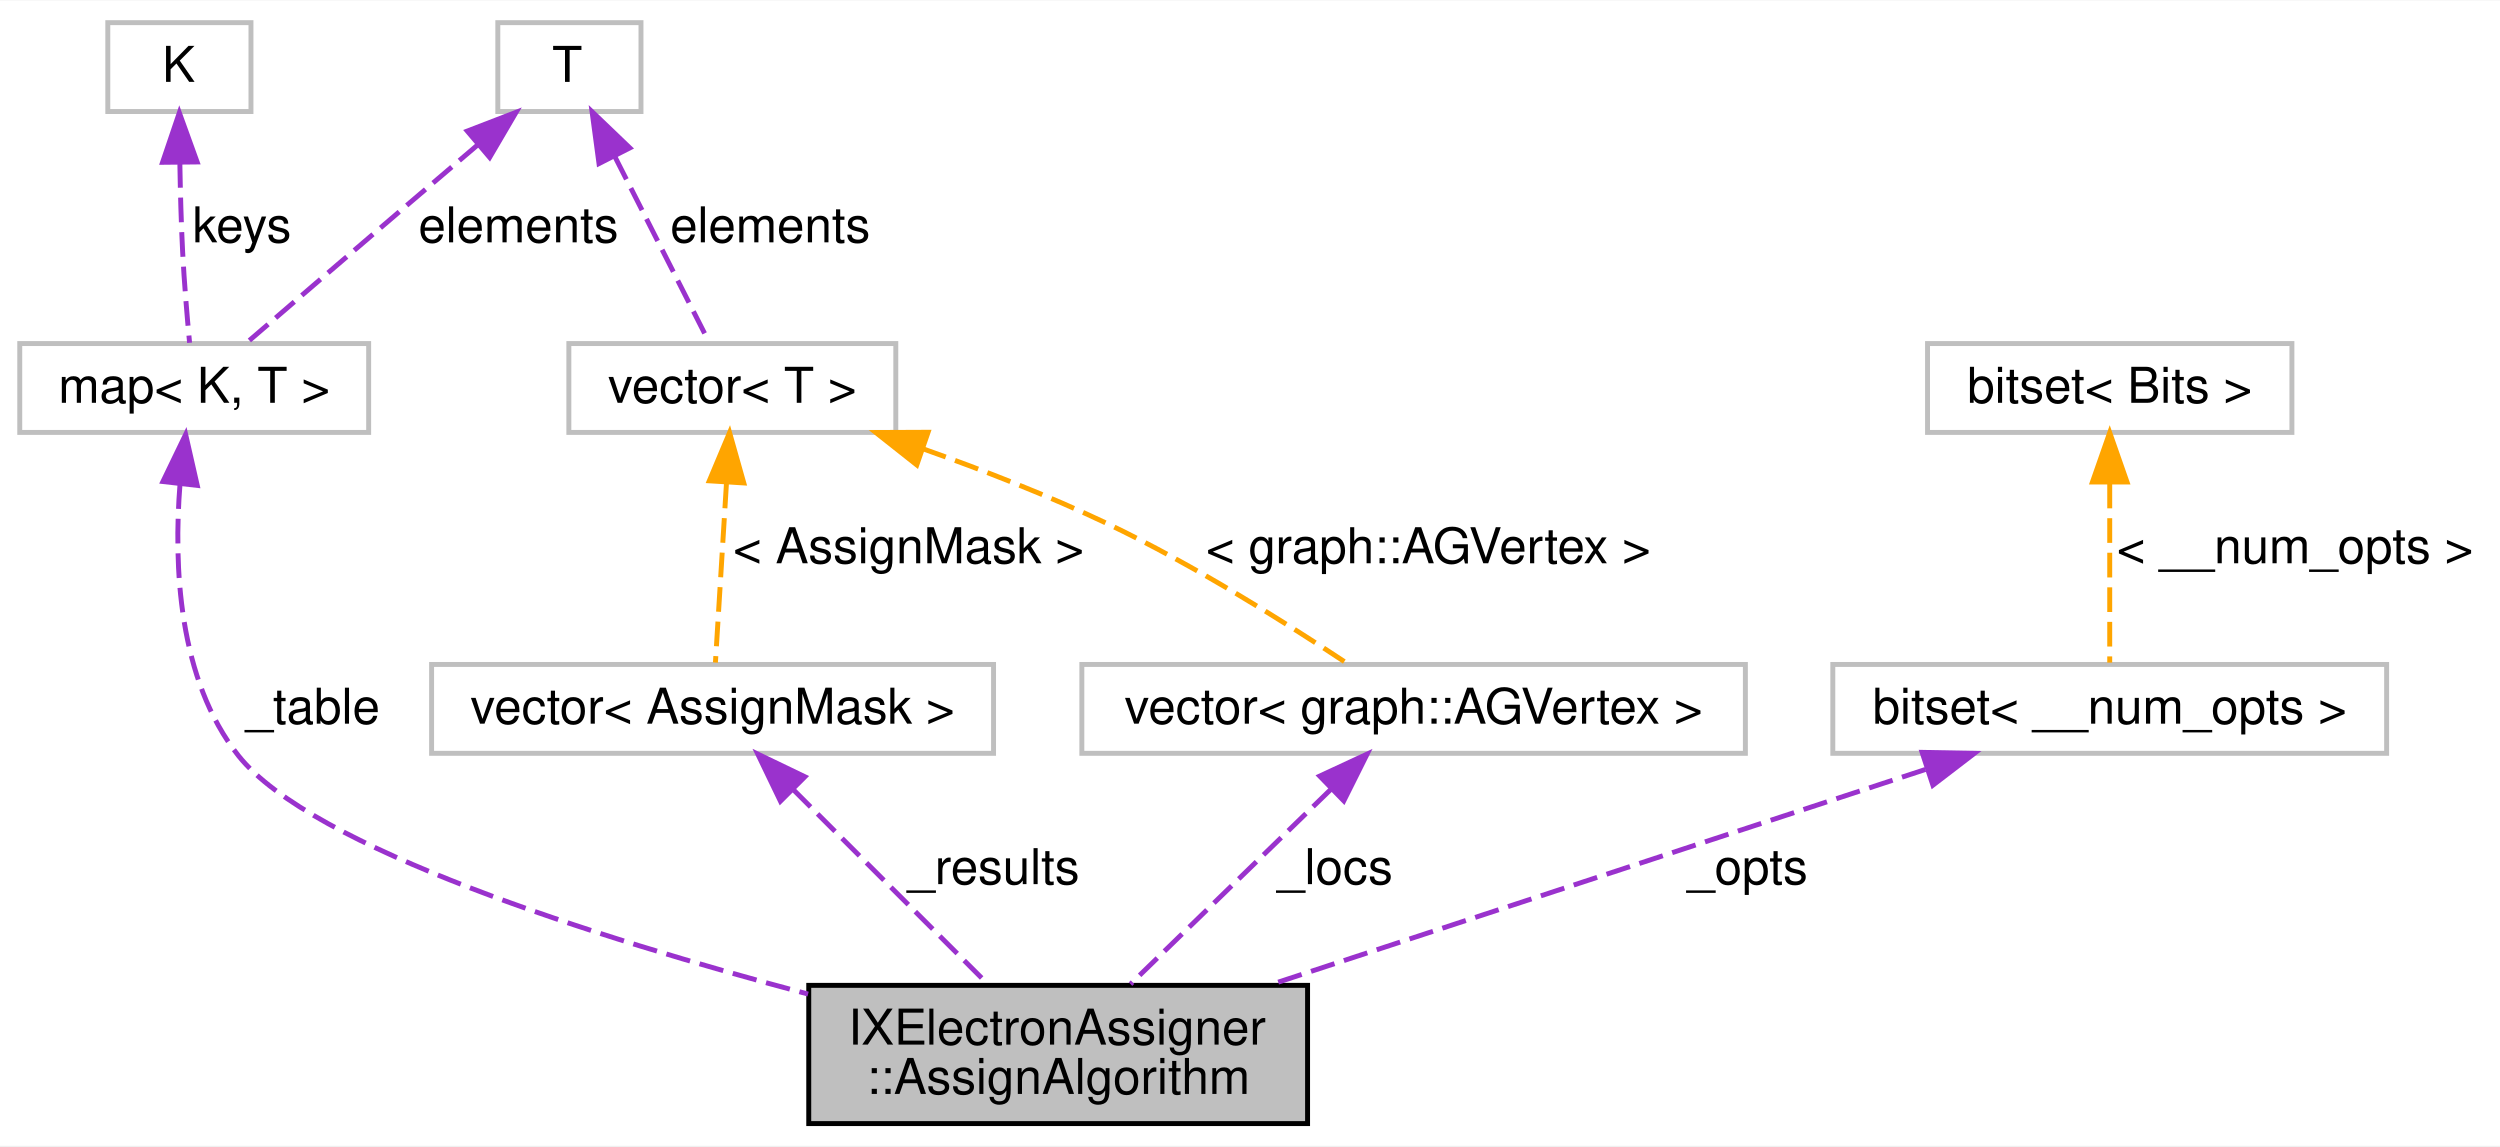
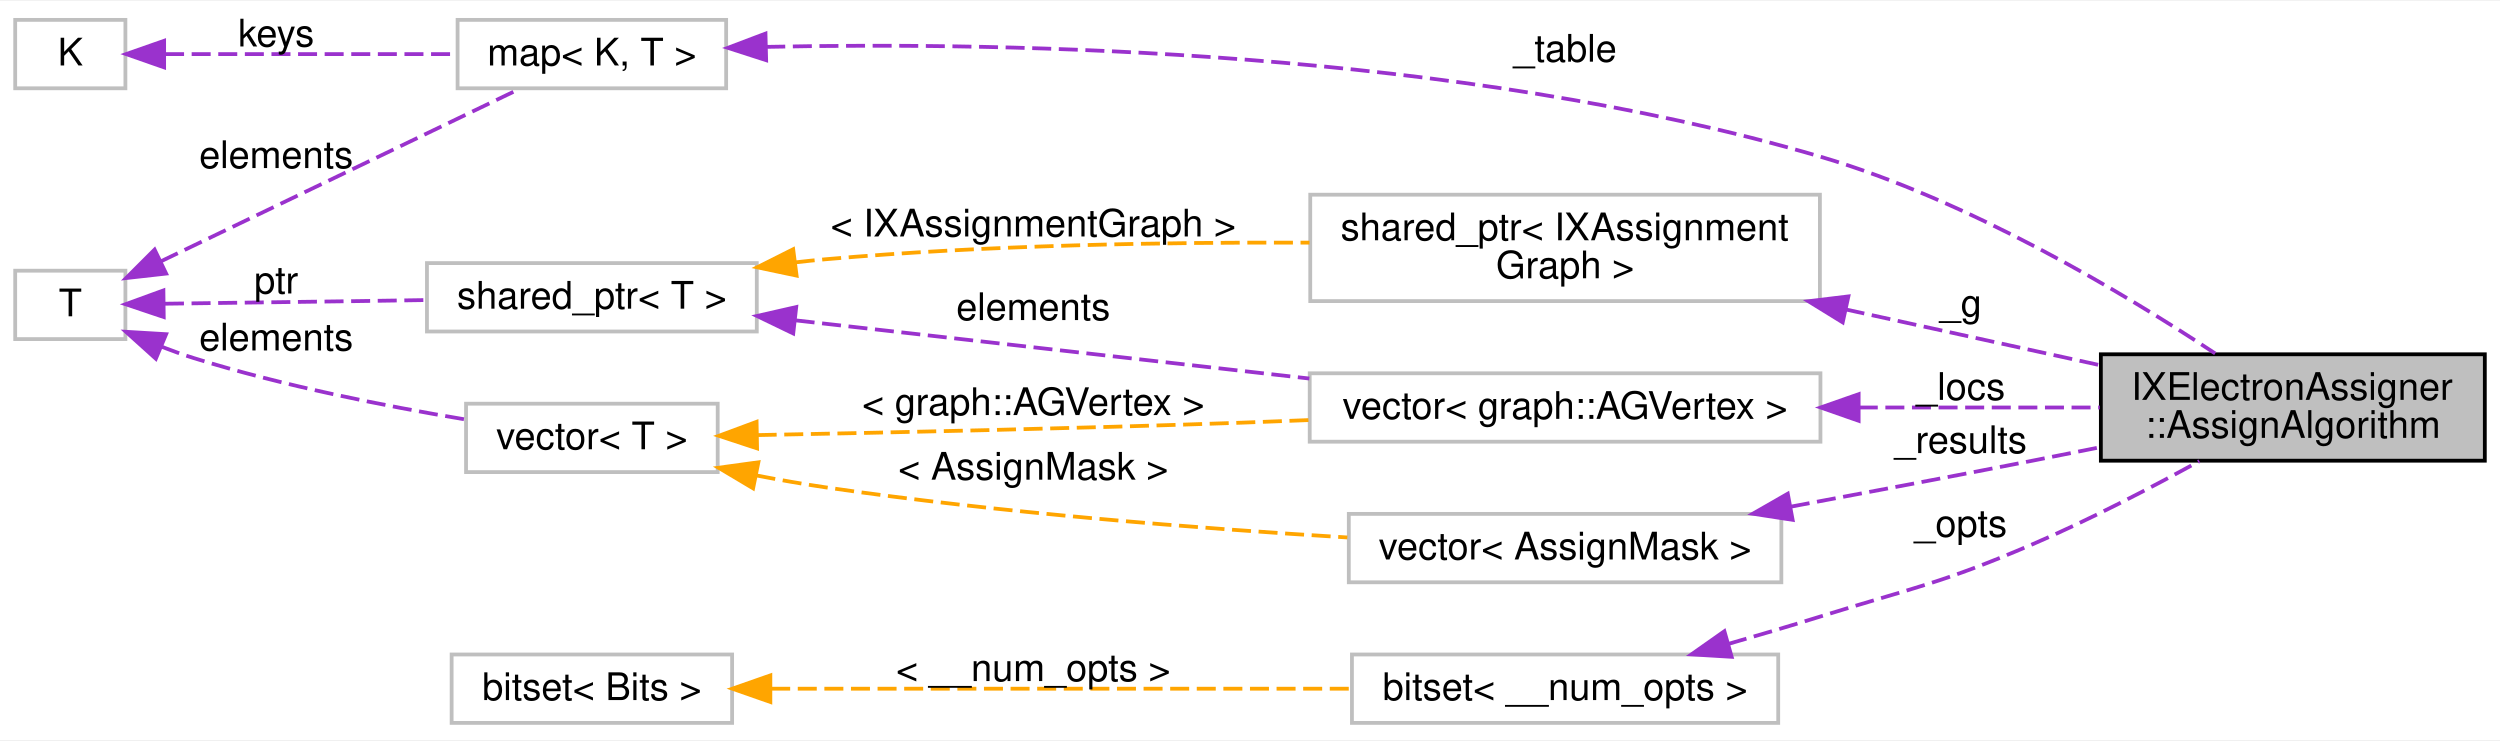
- <svg xmlns="http://www.w3.org/2000/svg" xmlns:xlink="http://www.w3.org/1999/xlink" width="506pt" height="232pt" viewBox="0.00 0.00 506.39 232.00">
-   <g id="graph0" class="graph" transform="scale(1 1) rotate(0) translate(4 228)">
-     <polygon fill="#ffffff" stroke="transparent" points="-4,4 -4,-228 502.39,-228 502.39,4 -4,4" />
+ <svg xmlns="http://www.w3.org/2000/svg" xmlns:xlink="http://www.w3.org/1999/xlink" width="658pt" height="195pt" viewBox="0.00 0.00 657.89 194.50">
+   <g id="graph0" class="graph" transform="scale(1 1) rotate(0) translate(4 190.5)">
+     <polygon fill="#ffffff" stroke="transparent" points="-4,4 -4,-190.5 653.893,-190.5 653.893,4 -4,4" />
    <g id="node1" class="node">
-       <polygon fill="#bfbfbf" stroke="#000000" points="159.817,-.5 159.817,-28.5 260.856,-28.5 260.856,-.5 159.817,-.5" />
-       <text text-anchor="start" x="167.817" y="-16.5" font-family="Helvetica,sans-Serif" font-size="10.00" fill="#000000">IXElectronAssigner</text>
-       <text text-anchor="middle" x="210.336" y="-6.5" font-family="Helvetica,sans-Serif" font-size="10.00" fill="#000000">::AssignAlgorithm</text>
+       <g id="a_node1">
+         <a xlink:title="Base class for an electron assignment algorithm.">
+           <polygon fill="#bfbfbf" stroke="#000000" points="548.854,-69.5 548.854,-97.5 649.893,-97.5 649.893,-69.5 548.854,-69.5" />
+           <text text-anchor="start" x="556.854" y="-85.5" font-family="Helvetica,sans-Serif" font-size="10.00" fill="#000000">IXElectronAssigner</text>
+           <text text-anchor="middle" x="599.373" y="-75.5" font-family="Helvetica,sans-Serif" font-size="10.00" fill="#000000">::AssignAlgorithm</text>
+         </a>
+       </g>
    </g>
    <g id="node2" class="node">
      <g id="a_node2">
-         <a xlink:title="STL class. ">
-           <polygon fill="#ffffff" stroke="#bfbfbf" points="0,-140.5 0,-158.5 70.673,-158.5 70.673,-140.5 0,-140.5" />
-           <text text-anchor="middle" x="35.336" y="-146.5" font-family="Helvetica,sans-Serif" font-size="10.00" fill="#000000">map&lt; K, T &gt;</text>
+         <a xlink:title="STL class.">
+           <polygon fill="#ffffff" stroke="#bfbfbf" points="116.418,-167.5 116.418,-185.5 187.091,-185.5 187.091,-167.5 116.418,-167.5" />
+           <text text-anchor="middle" x="151.755" y="-173.5" font-family="Helvetica,sans-Serif" font-size="10.00" fill="#000000">map&lt; K, T &gt;</text>
        </a>
      </g>
    </g>
    <g id="edge1" class="edge">
-       <path fill="none" stroke="#9a32cd" stroke-dasharray="5,2" d="M32.461,-130.001C31.159,-113.6 32.077,-90.424 44.312,-75 59.04,-56.434 116.462,-38.242 159.681,-26.734" />
-       <polygon fill="#9a32cd" stroke="#9a32cd" points="29.001,-130.552 33.605,-140.094 35.956,-129.763 29.001,-130.552" />
-       <text text-anchor="middle" x="59.349" y="-81.5" font-family="Helvetica,sans-Serif" font-size="10.00" fill="#000000"> _table</text>
+       <path fill="none" stroke="#9a32cd" stroke-dasharray="5,2" d="M197.641,-178.397C261.286,-179.751 379.332,-177.619 475.06,-149.5 514.213,-138 555.185,-113.417 578.942,-97.715" />
+       <polygon fill="#9a32cd" stroke="#9a32cd" points="197.616,-174.895 187.531,-178.142 197.439,-181.893 197.616,-174.895" />
+       <text text-anchor="middle" x="407.859" y="-174.5" font-family="Helvetica,sans-Serif" font-size="10.00" fill="#000000"> _table</text>
    </g>
    <g id="node3" class="node">
-       <polygon fill="#ffffff" stroke="#bfbfbf" points="17.836,-205.5 17.836,-223.5 46.836,-223.5 46.836,-205.5 17.836,-205.5" />
-       <text text-anchor="middle" x="32.171" y="-211.5" font-family="Helvetica,sans-Serif" font-size="10.00" fill="#000000">K</text>
+       <g id="a_node3">
+         <a xlink:title=" ">
+           <polygon fill="#ffffff" stroke="#bfbfbf" points="0,-167.5 0,-185.5 29,-185.5 29,-167.5 0,-167.5" />
+           <text text-anchor="middle" x="14.5" y="-173.5" font-family="Helvetica,sans-Serif" font-size="10.00" fill="#000000">K</text>
+         </a>
+       </g>
    </g>
    <g id="edge2" class="edge">
-       <path fill="none" stroke="#9a32cd" stroke-dasharray="5,2" d="M32.43,-195.065C32.525,-189.251 32.696,-182.865 32.997,-177 33.311,-170.875 33.896,-164 34.402,-158.656" />
-       <polygon fill="#9a32cd" stroke="#9a32cd" points="28.928,-195.212 32.326,-205.248 35.928,-195.284 28.928,-195.212" />
-       <text text-anchor="middle" x="45.006" y="-179" font-family="Helvetica,sans-Serif" font-size="10.00" fill="#000000"> keys</text>
+       <path fill="none" stroke="#9a32cd" stroke-dasharray="5,2" d="M39.435,-176.5C60.903,-176.5 92.135,-176.5 116.219,-176.5" />
+       <polygon fill="#9a32cd" stroke="#9a32cd" points="39.189,-173 29.189,-176.5 39.189,-180 39.189,-173" />
+       <text text-anchor="middle" x="68.677" y="-178.5" font-family="Helvetica,sans-Serif" font-size="10.00" fill="#000000"> keys</text>
    </g>
    <g id="node4" class="node">
-       <polygon fill="#ffffff" stroke="#bfbfbf" points="96.836,-205.5 96.836,-223.5 125.836,-223.5 125.836,-205.5 96.836,-205.5" />
-       <text text-anchor="middle" x="110.891" y="-211.5" font-family="Helvetica,sans-Serif" font-size="10.00" fill="#000000">T</text>
+       <g id="a_node4">
+         <a xlink:title=" ">
+           <polygon fill="#ffffff" stroke="#bfbfbf" points="0,-101.5 0,-119.5 29,-119.5 29,-101.5 0,-101.5" />
+           <text text-anchor="middle" x="14.5" y="-107.5" font-family="Helvetica,sans-Serif" font-size="10.00" fill="#000000">T</text>
+         </a>
+       </g>
    </g>
    <g id="edge3" class="edge">
-       <path fill="none" stroke="#9a32cd" stroke-dasharray="5,2" d="M92.843,-198.811C88.306,-194.954 83.465,-190.831 78.982,-187 67.742,-177.394 54.91,-166.362 46.085,-158.762" />
-       <polygon fill="#9a32cd" stroke="#9a32cd" points="90.652,-201.542 100.539,-205.348 95.183,-196.206 90.652,-201.542" />
-       <text text-anchor="middle" x="101.014" y="-179" font-family="Helvetica,sans-Serif" font-size="10.00" fill="#000000"> elements</text>
+       <path fill="none" stroke="#9a32cd" stroke-dasharray="5,2" d="M38.267,-121.929C65.081,-134.822 108.155,-155.535 132.805,-167.388" />
+       <polygon fill="#9a32cd" stroke="#9a32cd" points="39.718,-118.743 29.189,-117.563 36.684,-125.051 39.718,-118.743" />
+       <text text-anchor="middle" x="68.677" y="-146.5" font-family="Helvetica,sans-Serif" font-size="10.00" fill="#000000"> elements</text>
+     </g>
+     <g id="node6" class="node">
+       <g id="a_node6">
+         <a xlink:title="STL class.">
+           <polygon fill="#ffffff" stroke="#bfbfbf" points="108.355,-103.5 108.355,-121.5 195.155,-121.5 195.155,-103.5 108.355,-103.5" />
+           <text text-anchor="middle" x="151.755" y="-109.5" font-family="Helvetica,sans-Serif" font-size="10.00" fill="#000000">shared_ptr&lt; T &gt;</text>
+         </a>
+       </g>
+     </g>
+     <g id="edge6" class="edge">
+       <path fill="none" stroke="#9a32cd" stroke-dasharray="5,2" d="M39.408,-110.809C54.21,-110.997 73.354,-111.249 90.355,-111.5 96.111,-111.585 102.171,-111.678 108.15,-111.773" />
+       <polygon fill="#9a32cd" stroke="#9a32cd" points="39.085,-107.305 29.042,-110.678 38.997,-114.304 39.085,-107.305" />
+       <text text-anchor="middle" x="68.677" y="-113.5" font-family="Helvetica,sans-Serif" font-size="10.00" fill="#000000"> ptr</text>
+     </g>
+     <g id="node10" class="node">
+       <g id="a_node10">
+         <a xlink:title="STL class.">
+           <polygon fill="#ffffff" stroke="#bfbfbf" points="118.643,-66.5 118.643,-84.5 184.867,-84.5 184.867,-66.5 118.643,-66.5" />
+           <text text-anchor="middle" x="151.755" y="-72.5" font-family="Helvetica,sans-Serif" font-size="10.00" fill="#000000">vector&lt; T &gt;</text>
+         </a>
+       </g>
+     </g>
+     <g id="edge11" class="edge">
+       <path fill="none" stroke="#9a32cd" stroke-dasharray="5,2" d="M38.459,-99.518C41.305,-98.411 44.196,-97.374 47,-96.5 70.374,-89.211 97.494,-83.855 118.284,-80.377" />
+       <polygon fill="#9a32cd" stroke="#9a32cd" points="37.01,-96.33 29.139,-103.422 39.714,-102.786 37.01,-96.33" />
+       <text text-anchor="middle" x="68.677" y="-98.5" font-family="Helvetica,sans-Serif" font-size="10.00" fill="#000000"> elements</text>
+     </g>
+     <g id="node5" class="node">
+       <g id="a_node5">
+         <a xlink:title=" ">
+           <polygon fill="#ffffff" stroke="#bfbfbf" points="340.799,-111.5 340.799,-139.5 474.919,-139.5 474.919,-111.5 340.799,-111.5" />
+           <text text-anchor="start" x="348.799" y="-127.5" font-family="Helvetica,sans-Serif" font-size="10.00" fill="#000000">shared_ptr&lt; IXAssignment</text>
+           <text text-anchor="middle" x="407.859" y="-117.5" font-family="Helvetica,sans-Serif" font-size="10.00" fill="#000000">Graph &gt;</text>
+         </a>
+       </g>
+     </g>
+     <g id="edge4" class="edge">
+       <path fill="none" stroke="#9a32cd" stroke-dasharray="5,2" d="M481.714,-109.303C504.115,-104.391 528.207,-99.107 548.719,-94.609" />
+       <polygon fill="#9a32cd" stroke="#9a32cd" points="480.915,-105.895 471.897,-111.456 482.414,-112.733 480.915,-105.895" />
+       <text text-anchor="middle" x="511.957" y="-107.5" font-family="Helvetica,sans-Serif" font-size="10.00" fill="#000000"> _g</text>
+     </g>
+     <g id="edge5" class="edge">
+       <path fill="none" stroke="#ffa500" stroke-dasharray="5,2" d="M205.401,-121.703C208.018,-122.006 210.614,-122.275 213.155,-122.5 255.417,-126.247 303.035,-127.041 340.602,-126.877" />
+       <polygon fill="#ffa500" stroke="#ffa500" points="205.627,-118.204 195.261,-120.391 204.729,-125.146 205.627,-118.204" />
+       <text text-anchor="middle" x="267.906" y="-128.5" font-family="Helvetica,sans-Serif" font-size="10.00" fill="#000000"> &lt; IXAssignmentGraph &gt;</text>
+     </g>
+     <g id="node11" class="node">
+       <g id="a_node11">
+         <a xlink:title=" ">
+           <polygon fill="#ffffff" stroke="#bfbfbf" points="340.657,-74.5 340.657,-92.5 475.06,-92.5 475.06,-74.5 340.657,-74.5" />
+           <text text-anchor="middle" x="407.859" y="-80.5" font-family="Helvetica,sans-Serif" font-size="10.00" fill="#000000">vector&lt; graph::AGVertex &gt;</text>
+         </a>
+       </g>
+     </g>
+     <g id="edge13" class="edge">
+       <path fill="none" stroke="#9a32cd" stroke-dasharray="5,2" d="M205.378,-106.428C244.697,-101.976 298.357,-95.9 340.558,-91.121" />
+       <polygon fill="#9a32cd" stroke="#9a32cd" points="204.742,-102.978 195.199,-107.581 205.53,-109.933 204.742,-102.978" />
+       <text text-anchor="middle" x="267.906" y="-106.5" font-family="Helvetica,sans-Serif" font-size="10.00" fill="#000000"> elements</text>
+     </g>
+     <g id="node7" class="node">
+       <g id="a_node7">
+         <a xlink:title=" ">
+           <polygon fill="#ffffff" stroke="#bfbfbf" points="351.771,-.5 351.771,-18.5 463.947,-18.5 463.947,-.5 351.771,-.5" />
+           <text text-anchor="middle" x="407.859" y="-6.5" font-family="Helvetica,sans-Serif" font-size="10.00" fill="#000000">bitset&lt; __num_opts &gt;</text>
+         </a>
+       </g>
+     </g>
+     <g id="edge7" class="edge">
+       <path fill="none" stroke="#9a32cd" stroke-dasharray="5,2" d="M450.785,-21.272C458.872,-23.593 467.242,-26.065 475.06,-28.5 500.071,-36.288 506.788,-37.155 530.854,-47.5 545.791,-53.921 561.916,-62.315 574.768,-69.382" />
+       <polygon fill="#9a32cd" stroke="#9a32cd" points="451.693,-17.892 441.117,-18.529 449.782,-24.626 451.693,-17.892" />
+       <text text-anchor="middle" x="511.957" y="-49.5" font-family="Helvetica,sans-Serif" font-size="10.00" fill="#000000"> _opts</text>
    </g>
    <g id="node8" class="node">
      <g id="a_node8">
-         <a xlink:title="STL class. ">
-           <polygon fill="#ffffff" stroke="#bfbfbf" points="111.224,-140.5 111.224,-158.5 177.449,-158.5 177.449,-140.5 111.224,-140.5" />
-           <text text-anchor="middle" x="144.336" y="-146.5" font-family="Helvetica,sans-Serif" font-size="10.00" fill="#000000">vector&lt; T &gt;</text>
+         <a xlink:title="STL class.">
+           <polygon fill="#ffffff" stroke="#bfbfbf" points="114.851,-.5 114.851,-18.5 188.659,-18.5 188.659,-.5 114.851,-.5" />
+           <text text-anchor="middle" x="151.755" y="-6.5" font-family="Helvetica,sans-Serif" font-size="10.00" fill="#000000">bitset&lt; Bits &gt;</text>
        </a>
      </g>
    </g>
    <g id="edge8" class="edge">
-       <path fill="none" stroke="#9a32cd" stroke-dasharray="5,2" d="M120.612,-196.229C126.783,-184.075 134.633,-168.612 139.573,-158.882" />
-       <polygon fill="#9a32cd" stroke="#9a32cd" points="117.331,-194.961 115.925,-205.462 123.573,-198.13 117.331,-194.961" />
-       <text text-anchor="middle" x="152.014" y="-179" font-family="Helvetica,sans-Serif" font-size="10.00" fill="#000000"> elements</text>
+       <path fill="none" stroke="#ffa500" stroke-dasharray="5,2" d="M198.936,-9.5C242.024,-9.5 305.792,-9.5 351.534,-9.5" />
+       <polygon fill="#ffa500" stroke="#ffa500" points="198.721,-6 188.721,-9.5 198.721,-13 198.721,-6" />
+       <text text-anchor="middle" x="267.906" y="-11.5" font-family="Helvetica,sans-Serif" font-size="10.00" fill="#000000"> &lt; __num_opts &gt;</text>
    </g>
-     <g id="node5" class="node">
-       <polygon fill="#ffffff" stroke="#bfbfbf" points="367.248,-75.5 367.248,-93.5 479.425,-93.5 479.425,-75.5 367.248,-75.5" />
-       <text text-anchor="middle" x="423.336" y="-81.5" font-family="Helvetica,sans-Serif" font-size="10.00" fill="#000000">bitset&lt; __num_opts &gt;</text>
-     </g>
-     <g id="edge4" class="edge">
-       <path fill="none" stroke="#9a32cd" stroke-dasharray="5,2" d="M386.012,-72.234C348.892,-60.035 292.01,-41.341 253.094,-28.552" />
-       <polygon fill="#9a32cd" stroke="#9a32cd" points="385.334,-75.695 395.926,-75.492 387.519,-69.045 385.334,-75.695" />
-       <text text-anchor="middle" x="349.957" y="-49" font-family="Helvetica,sans-Serif" font-size="10.00" fill="#000000"> _opts</text>
-     </g>
-     <g id="node6" class="node">
-       <g id="a_node6">
-         <a xlink:title="STL class. ">
-           <polygon fill="#ffffff" stroke="#bfbfbf" points="386.433,-140.5 386.433,-158.5 460.24,-158.5 460.24,-140.5 386.433,-140.5" />
-           <text text-anchor="middle" x="423.336" y="-146.5" font-family="Helvetica,sans-Serif" font-size="10.00" fill="#000000">bitset&lt; Bits &gt;</text>
+     <g id="node9" class="node">
+       <g id="a_node9">
+         <a xlink:title=" ">
+           <polygon fill="#ffffff" stroke="#bfbfbf" points="350.945,-37.5 350.945,-55.5 464.772,-55.5 464.772,-37.5 350.945,-37.5" />
+           <text text-anchor="middle" x="407.859" y="-43.5" font-family="Helvetica,sans-Serif" font-size="10.00" fill="#000000">vector&lt; AssignMask &gt;</text>
        </a>
      </g>
    </g>
-     <g id="edge5" class="edge">
-       <path fill="none" stroke="#ffa500" stroke-dasharray="5,2" d="M423.336,-130.126C423.336,-118.152 423.336,-103.32 423.336,-93.882" />
-       <polygon fill="#ffa500" stroke="#ffa500" points="419.837,-130.462 423.336,-140.462 426.837,-130.462 419.837,-130.462" />
-       <text text-anchor="middle" x="460.863" y="-114" font-family="Helvetica,sans-Serif" font-size="10.00" fill="#000000"> &lt; __num_opts &gt;</text>
-     </g>
-     <g id="node7" class="node">
-       <polygon fill="#ffffff" stroke="#bfbfbf" points="83.423,-75.5 83.423,-93.5 197.25,-93.5 197.25,-75.5 83.423,-75.5" />
-       <text text-anchor="middle" x="140.336" y="-81.5" font-family="Helvetica,sans-Serif" font-size="10.00" fill="#000000">vector&lt; AssignMask &gt;</text>
-     </g>
-     <g id="edge6" class="edge">
-       <path fill="none" stroke="#9a32cd" stroke-dasharray="5,2" d="M156.655,-68.181C168.601,-56.235 184.655,-40.181 196.087,-28.75" />
-       <polygon fill="#9a32cd" stroke="#9a32cd" points="154.084,-65.803 149.488,-75.349 159.034,-70.752 154.084,-65.803" />
-       <text text-anchor="middle" x="197.233" y="-49" font-family="Helvetica,sans-Serif" font-size="10.00" fill="#000000"> _results</text>
-     </g>
-     <g id="edge7" class="edge">
-       <path fill="none" stroke="#ffa500" stroke-dasharray="5,2" d="M143.144,-130.126C142.407,-118.152 141.495,-103.32 140.914,-93.882" />
-       <polygon fill="#ffa500" stroke="#ffa500" points="139.673,-130.696 143.78,-140.462 146.659,-130.266 139.673,-130.696" />
-       <text text-anchor="middle" x="180.023" y="-114" font-family="Helvetica,sans-Serif" font-size="10.00" fill="#000000"> &lt; AssignMask &gt;</text>
-     </g>
-     <g id="node9" class="node">
-       <polygon fill="#ffffff" stroke="#bfbfbf" points="215.135,-75.5 215.135,-93.5 349.538,-93.5 349.538,-75.5 215.135,-75.5" />
-       <text text-anchor="middle" x="282.336" y="-81.5" font-family="Helvetica,sans-Serif" font-size="10.00" fill="#000000">vector&lt; graph::AGVertex &gt;</text>
+     <g id="edge9" class="edge">
+       <path fill="none" stroke="#9a32cd" stroke-dasharray="5,2" d="M467.269,-57.403C487.462,-61.164 510.154,-65.45 530.854,-69.5 536.573,-70.619 542.557,-71.811 548.504,-73.008" />
+       <polygon fill="#9a32cd" stroke="#9a32cd" points="467.74,-53.931 457.269,-55.545 466.461,-60.813 467.74,-53.931" />
+       <text text-anchor="middle" x="511.957" y="-71.5" font-family="Helvetica,sans-Serif" font-size="10.00" fill="#000000"> _results</text>
    </g>
    <g id="edge10" class="edge">
-       <path fill="none" stroke="#ffa500" stroke-dasharray="5,2" d="M182.862,-137.215C195.055,-132.891 208.447,-127.678 220.336,-122 237.817,-113.651 256.703,-101.776 268.977,-93.639" />
-       <polygon fill="#ffa500" stroke="#ffa500" points="181.702,-133.913 173.392,-140.485 183.987,-140.53 181.702,-133.913" />
-       <text text-anchor="middle" x="285.312" y="-114" font-family="Helvetica,sans-Serif" font-size="10.00" fill="#000000"> &lt; graph::AGVertex &gt;</text>
+       <path fill="none" stroke="#ffa500" stroke-dasharray="5,2" d="M195.087,-65.612C201.133,-64.441 207.285,-63.359 213.155,-62.5 259.131,-55.771 311.66,-51.662 350.561,-49.296" />
+       <polygon fill="#ffa500" stroke="#ffa500" points="194.181,-62.224 185.077,-67.643 195.573,-69.085 194.181,-62.224" />
+       <text text-anchor="middle" x="267.906" y="-64.5" font-family="Helvetica,sans-Serif" font-size="10.00" fill="#000000"> &lt; AssignMask &gt;</text>
    </g>
-     <g id="edge9" class="edge">
-       <path fill="none" stroke="#9a32cd" stroke-dasharray="5,2" d="M265.551,-68.181C253.264,-56.235 236.752,-40.181 224.994,-28.75" />
-       <polygon fill="#9a32cd" stroke="#9a32cd" points="263.314,-70.887 272.924,-75.349 268.193,-65.868 263.314,-70.887" />
-       <text text-anchor="middle" x="266.398" y="-49" font-family="Helvetica,sans-Serif" font-size="10.00" fill="#000000"> _locs</text>
+     <g id="edge14" class="edge">
+       <path fill="none" stroke="#ffa500" stroke-dasharray="5,2" d="M195.381,-76.239C229.919,-76.891 279.381,-77.978 322.657,-79.5 328.429,-79.703 334.419,-79.937 340.428,-80.188" />
+       <polygon fill="#ffa500" stroke="#ffa500" points="195.227,-72.735 185.164,-76.05 195.098,-79.734 195.227,-72.735" />
+       <text text-anchor="middle" x="267.906" y="-81.5" font-family="Helvetica,sans-Serif" font-size="10.00" fill="#000000"> &lt; graph::AGVertex &gt;</text>
+     </g>
+     <g id="edge12" class="edge">
+       <path fill="none" stroke="#9a32cd" stroke-dasharray="5,2" d="M485.144,-83.5C506.502,-83.5 529.133,-83.5 548.569,-83.5" />
+       <polygon fill="#9a32cd" stroke="#9a32cd" points="485.11,-80 475.11,-83.5 485.11,-87 485.11,-80" />
+       <text text-anchor="middle" x="511.957" y="-85.5" font-family="Helvetica,sans-Serif" font-size="10.00" fill="#000000"> _locs</text>
    </g>
  </g>
</svg>
